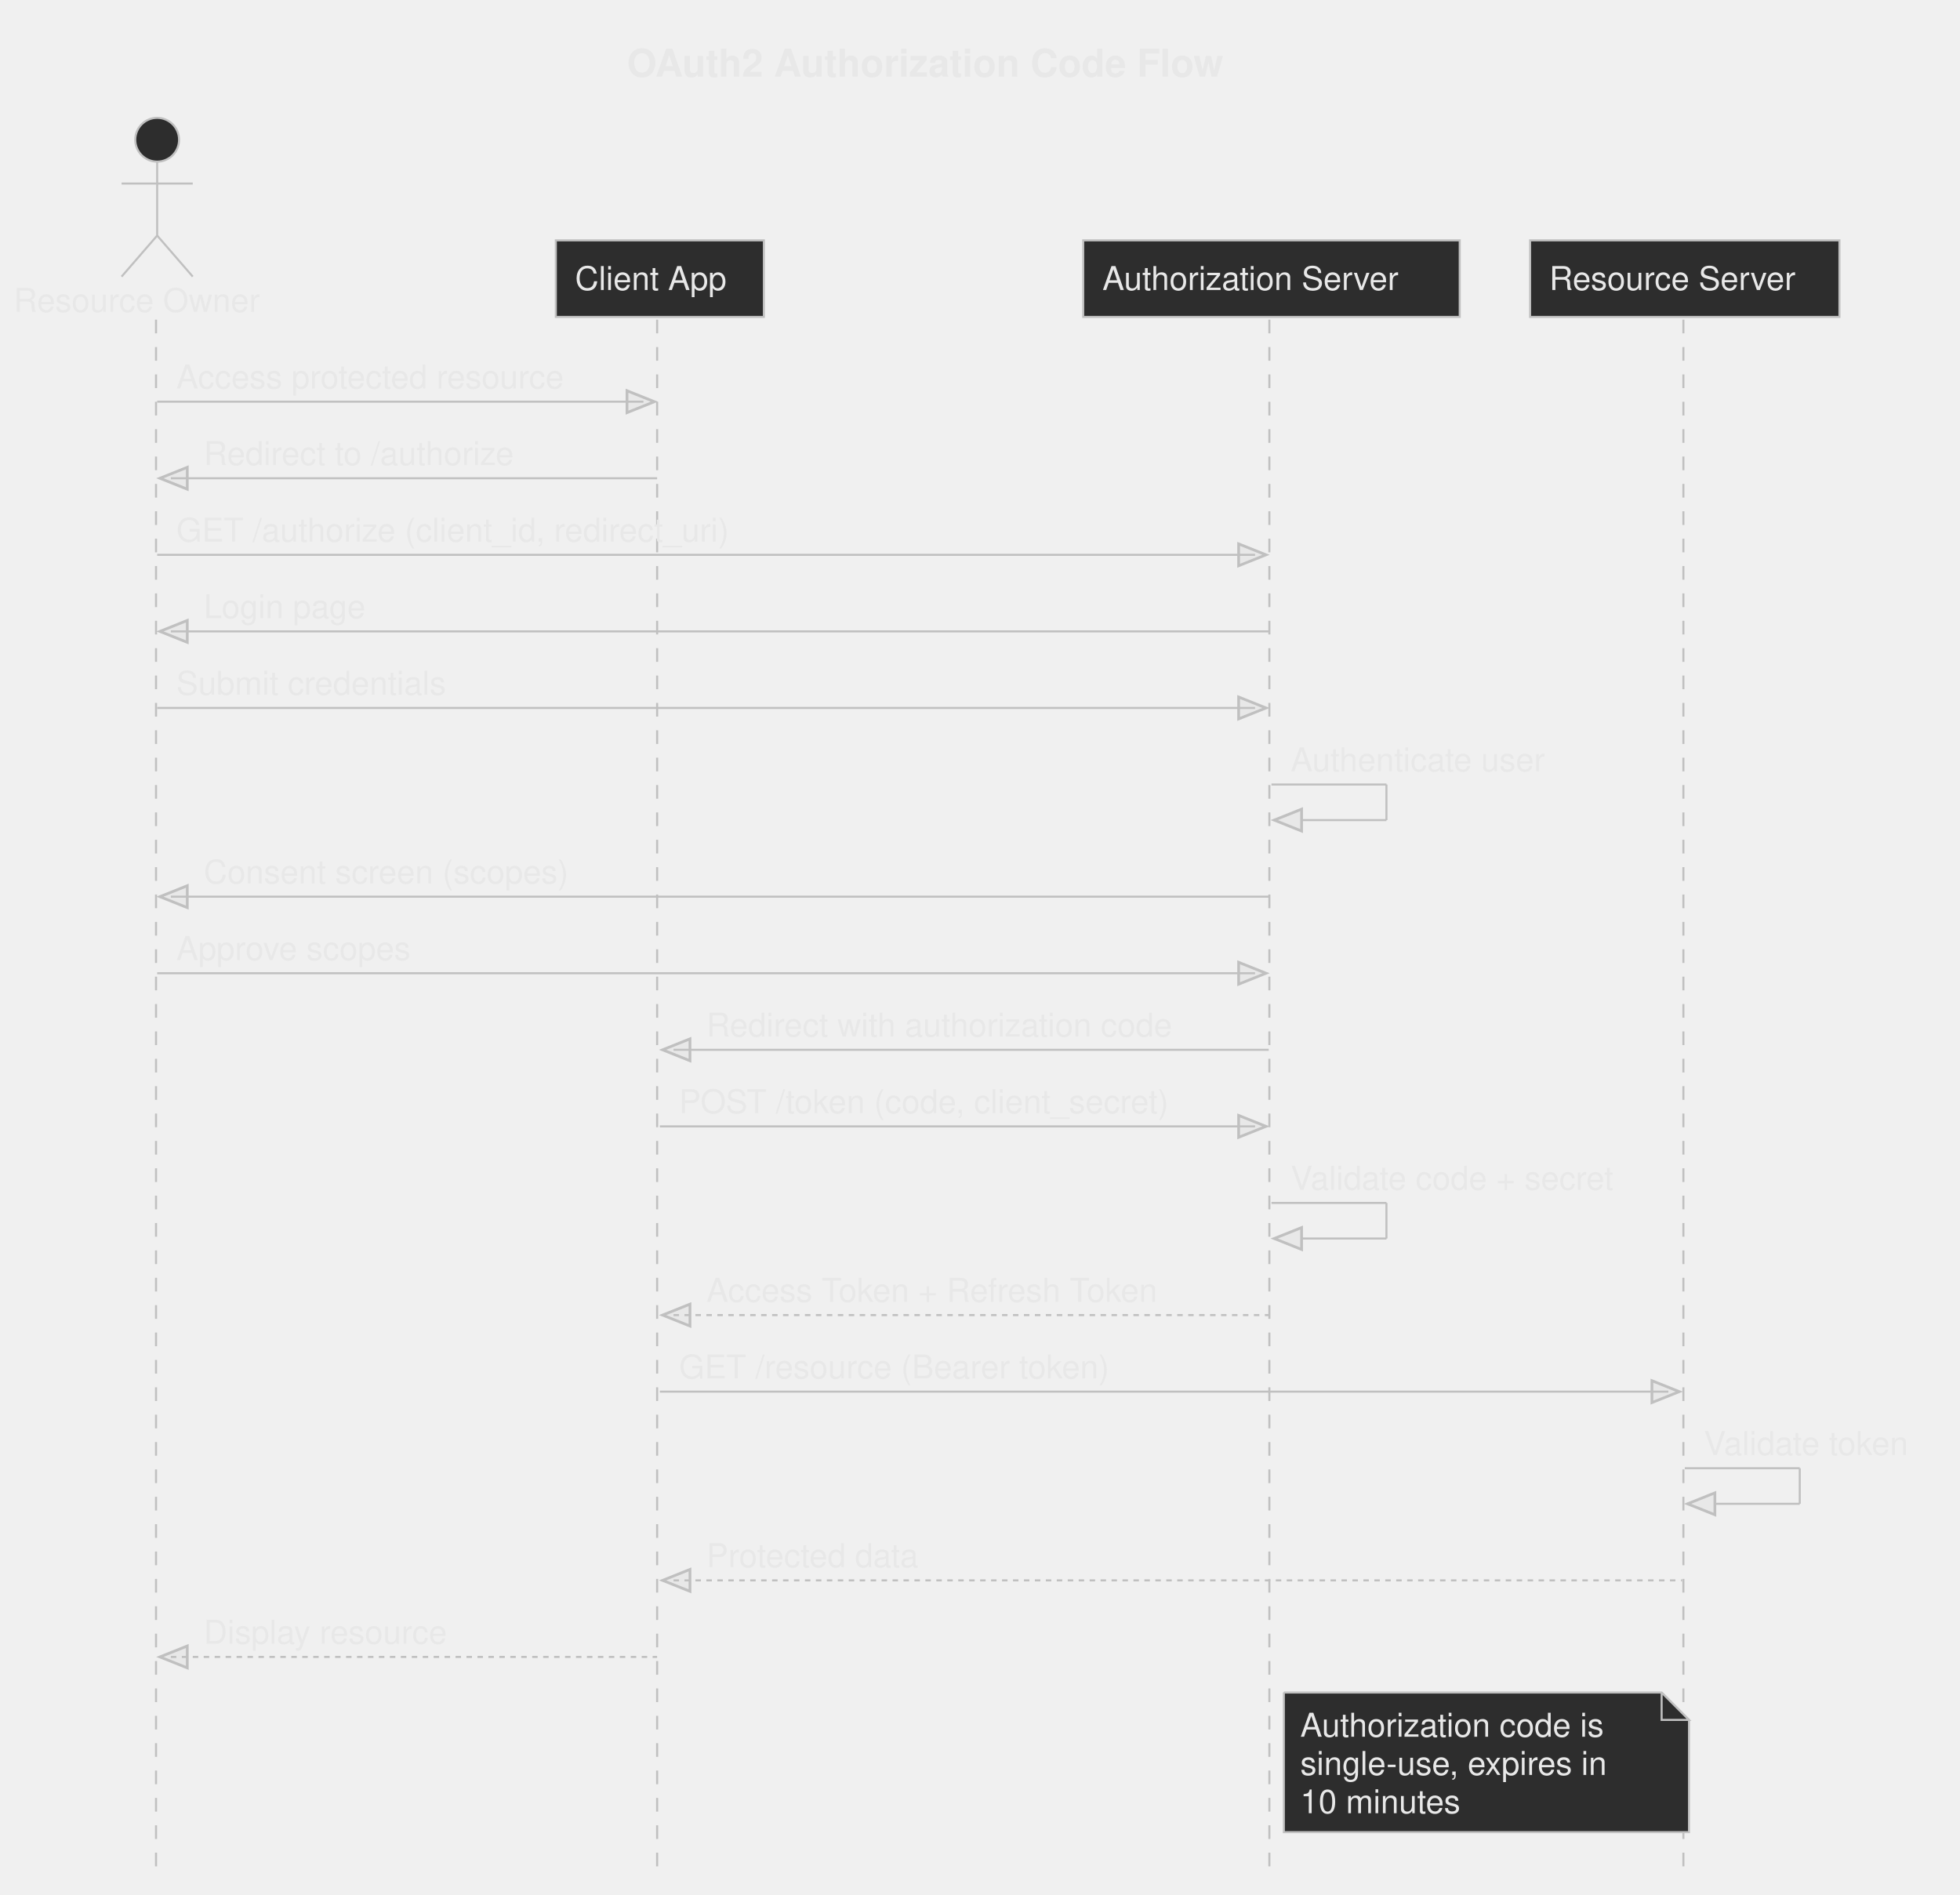
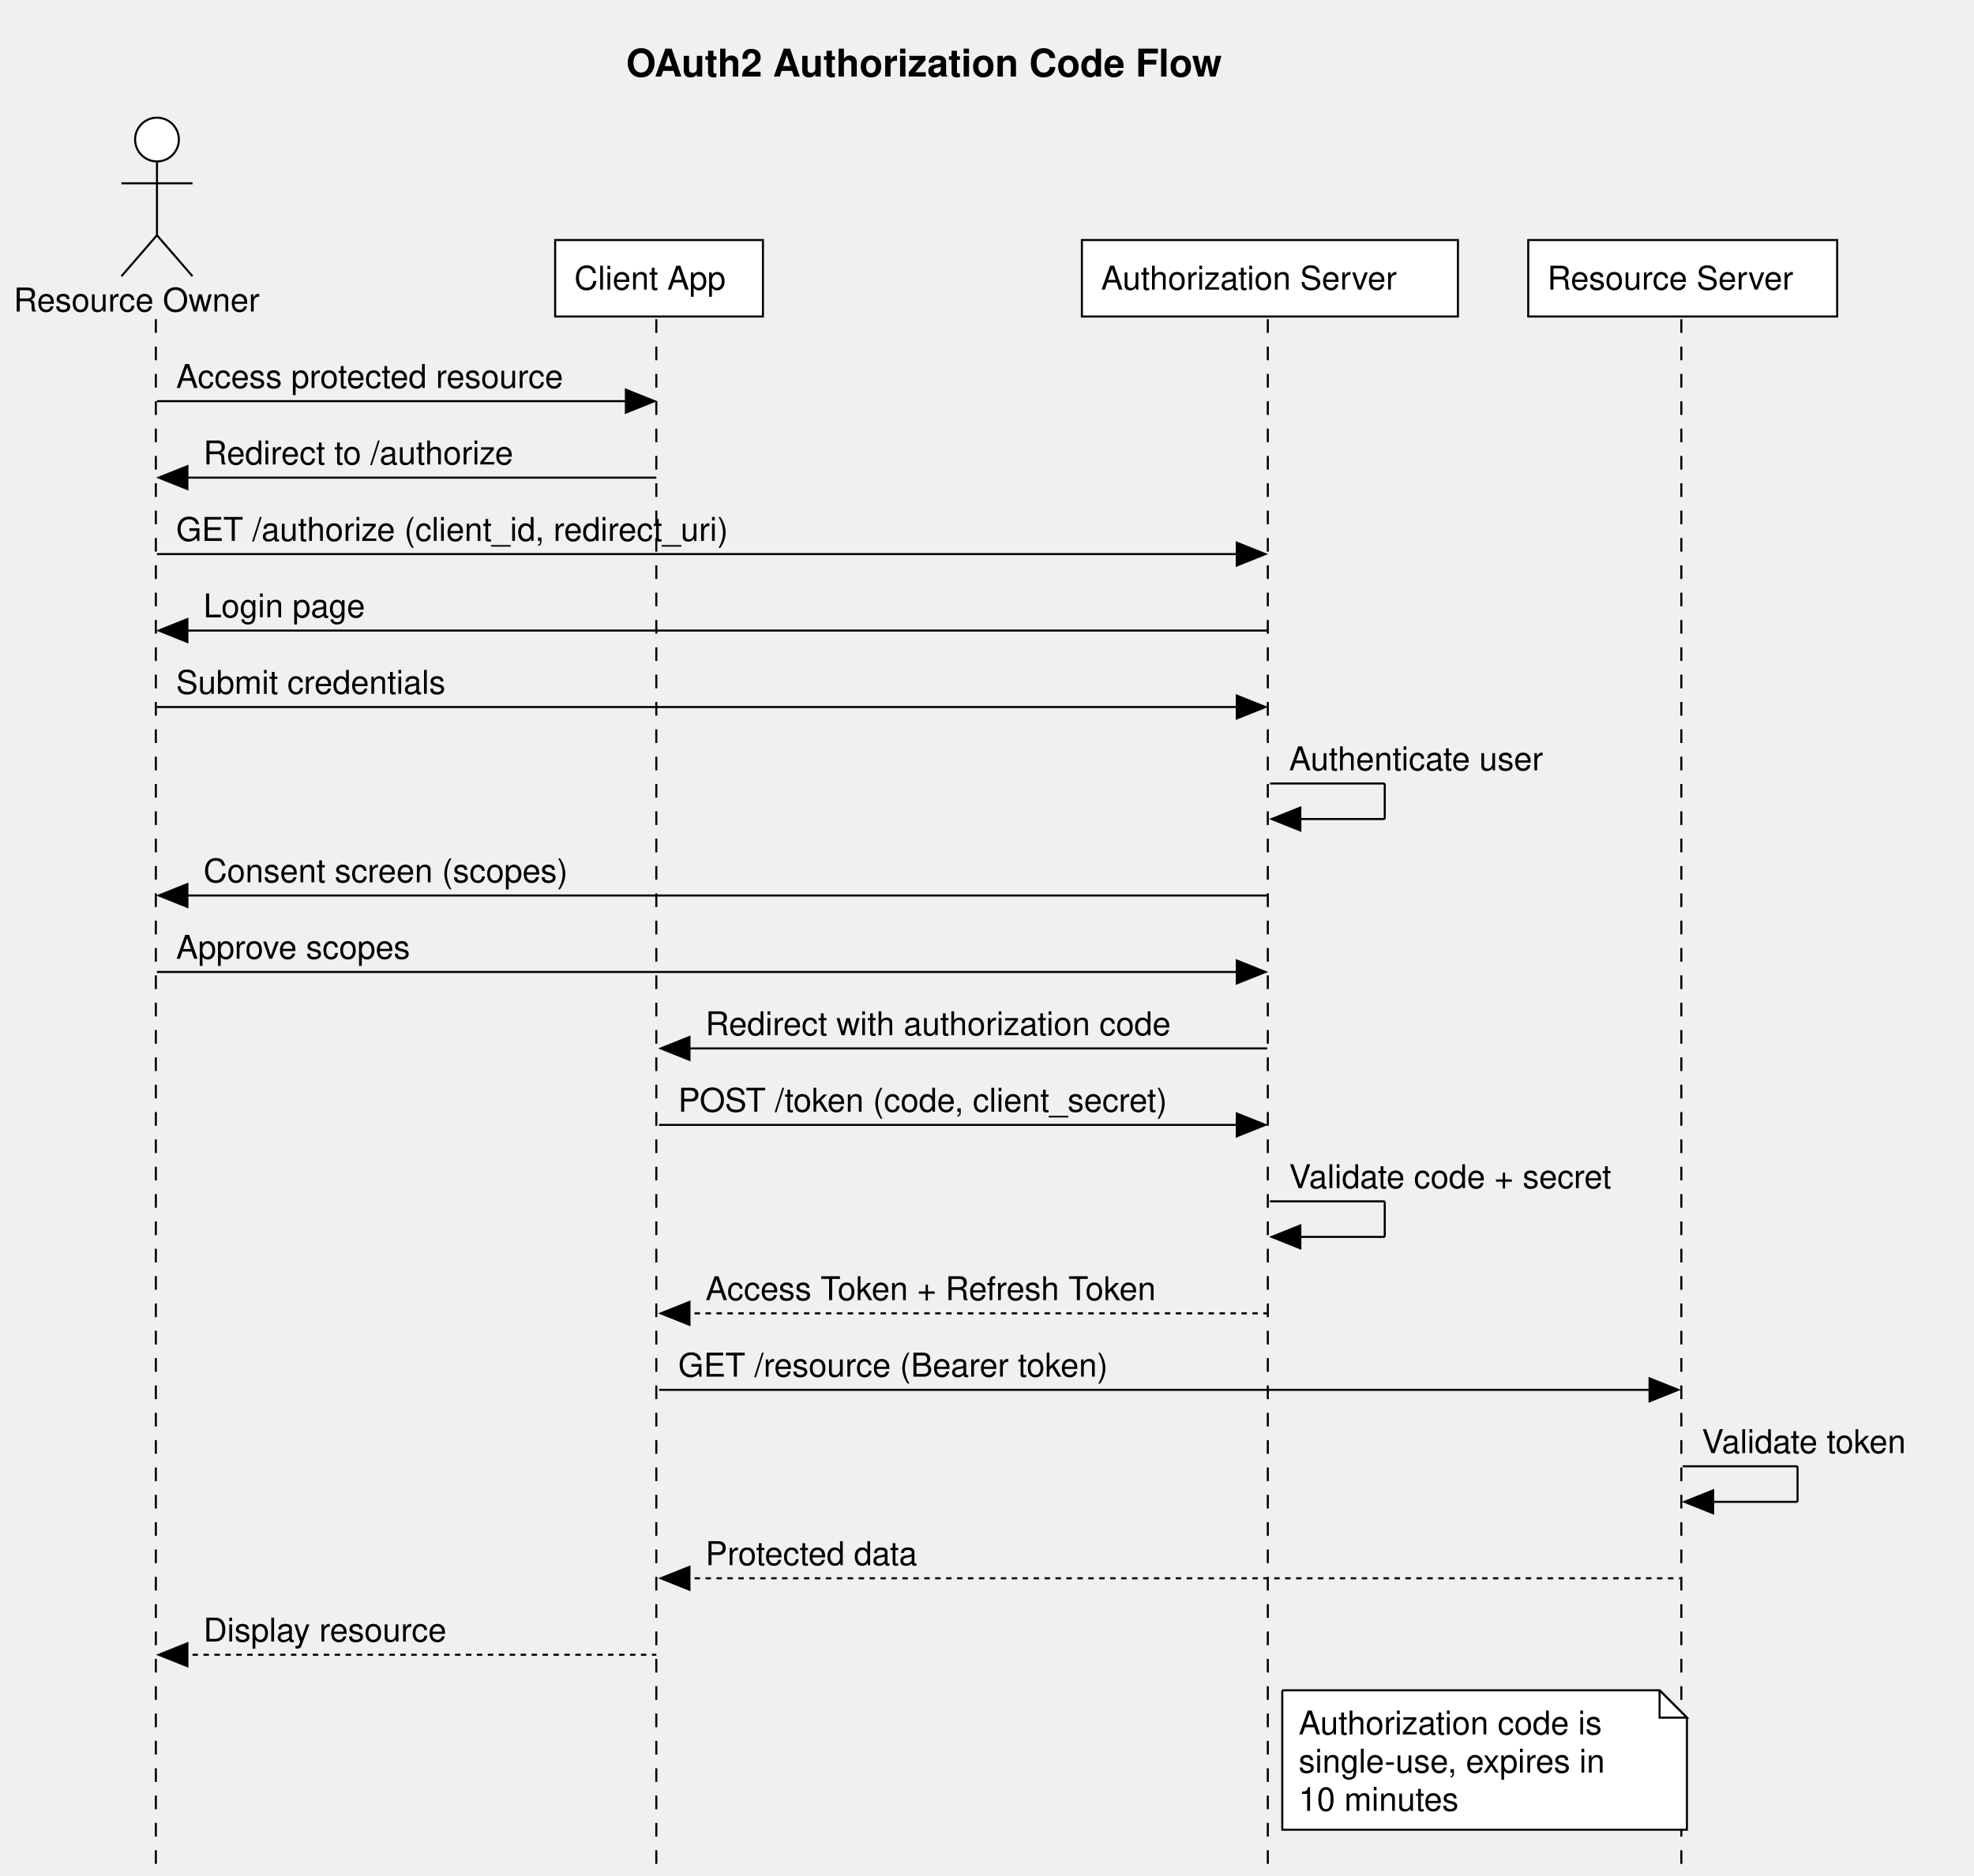
- <svg xmlns="http://www.w3.org/2000/svg" contentStyleType="text/css" data-diagram-type="SEQUENCE" height="692px" preserveAspectRatio="none" style="width:716px;height:692px;background:#1A1A1A;" version="1.1" viewBox="0 0 716 692" width="716px" zoomAndPan="magnify">
+ <svg xmlns="http://www.w3.org/2000/svg" contentStyleType="text/css" data-diagram-type="SEQUENCE" height="686px" preserveAspectRatio="none" style="width:722px;height:686px;background:#FFFFFF;" version="1.1" viewBox="0 0 722 686" width="722px" zoomAndPan="magnify">
+   <style>@media (prefers-color-scheme: dark) {
+  svg {
+  background: transparent !important;
+  }
+  [style*="background:#FFFFFF"], [style*="background: #FFFFFF"],
+  [style*="background:#ffffff"], [style*="background: #ffffff"] {
+  background: #1e1e2e !important;
+  }
+  [fill="#FFFFFF"], [fill="#ffffff"], [fill="#FFF"], [fill="#fff"],
+  [fill="#FEFEFE"], [fill="#fefefe"], [fill="#F1F1F1"], [fill="#f1f1f1"],
+  [fill="#EEEEEE"], [fill="#eeeeee"], [fill="#ECECEC"], [fill="#ececec"],
+  [fill="#FFFFCC"], [fill="#ffffcc"] {
+  fill: #1e1e2e !important;
+  }
+  /* Use case ellipses/circles: transparent fill so outline visible */
+  ellipse[fill="#FFFFFF"], ellipse[fill="#ffffff"],
+  ellipse[fill="#FFF"], ellipse[fill="#fff"],
+  ellipse[fill="#FEFEFE"], ellipse[fill="#fefefe"],
+  ellipse[style*="fill:#FFFFFF"], ellipse[style*="fill:#ffffff"],
+  circle[fill="#FFFFFF"], circle[fill="#ffffff"],
+  circle[fill="#FFF"], circle[fill="#fff"],
+  circle[fill="#FEFEFE"], circle[fill="#fefefe"],
+  circle[style*="fill:#FFFFFF"], circle[style*="fill:#ffffff"] {
+  fill: none !important;
+  stroke-width: 1.5 !important;
+  }
+  [stroke="#000000"], [stroke="#000"], [stroke="#181818"],
+  [stroke="#222222"], [stroke="#222"], [stroke="#333333"], [stroke="#333"] {
+  stroke: #c9d1d9 !important;
+  }
+  [style*="stroke:#181818"], [style*="stroke: #181818"],
+  [style*="stroke:#000000"], [style*="stroke: #000000"],
+  [style*="stroke:#222222"], [style*="stroke: #222222"],
+  [style*="stroke:#333333"], [style*="stroke: #333333"] {
+  stroke: #c9d1d9 !important;
+  }
+  [style*="stroke:#FFDD88"], [style*="stroke: #FFDD88"],
+  [style*="stroke:#ffdd88"], [style*="stroke: #ffdd88"] {
+  stroke: #6e7681 !important;
+  }
+  text, [fill="#000000"], [fill="#000"], [fill="#181818"], [fill="#222222"] {
+  fill: #c9d1d9 !important;
+  }
+  polygon[fill="#000000"], polygon[fill="#181818"], polygon[fill="#222222"],
+  polygon[fill="#333333"] {
+  fill: #c9d1d9 !important;
+  stroke: #c9d1d9 !important;
+  }
+  rect[style*="stroke:#000000"], rect[style*="stroke: #000000"],
+  rect[style*="stroke:#181818"], rect[style*="stroke: #181818"] {
+  stroke: #c9d1d9 !important;
+  }
+  ellipse[style*="stroke:#000000"], ellipse[style*="stroke: #000000"],
+  ellipse[style*="stroke:#181818"], ellipse[style*="stroke: #181818"] {
+  stroke: #c9d1d9 !important;
+  }
+  polygon[style*="stroke:#000000"], polygon[style*="stroke: #000000"],
+  polygon[style*="stroke:#181818"], polygon[style*="stroke: #181818"],
+  polygon[style*="stroke:#222222"], polygon[style*="stroke: #222222"] {
+  stroke: #c9d1d9 !important;
+  }
+  line[stroke="#181818"], line[stroke="#000000"],
+  line[style*="stroke:#181818"], line[style*="stroke: #181818"],
+  line[style*="stroke:#000000"], line[style*="stroke: #000000"] {
+  stroke: #6e7681 !important;
+  stroke-dasharray: 4 3 !important;
+  }
+  text[font-weight="700"], text[font-weight="bold"] {
+  fill: #f0f6fc !important;
+  }
+ }</style>
  <defs />
  <g>
-     <text fill="#E8E8E8" font-family="Helvetica" font-size="14" font-weight="bold" lengthAdjust="spacing" textLength="257.503" x="229.022" y="27.995">OAuth2 Authorization Code Flow</text>
-     <g>
-       <rect fill="#E8E8E8" fill-opacity="0" height="568.406" width="8" x="53.415" y="116.766" />
-       <line style="stroke:#C0C0C0;stroke-width:0.75;stroke-dasharray:5,5;" x1="57" x2="57" y1="116.766" y2="685.172" />
-     </g>
-     <g>
-       <rect fill="#E8E8E8" fill-opacity="0" height="568.406" width="8" x="237.048" y="116.766" />
-       <line style="stroke:#C0C0C0;stroke-width:0.75;stroke-dasharray:5,5;" x1="240.049" x2="240.049" y1="116.766" y2="685.172" />
-     </g>
-     <g>
-       <rect fill="#E8E8E8" fill-opacity="0" height="568.406" width="8" x="460.478" y="116.766" />
-       <line style="stroke:#C0C0C0;stroke-width:0.75;stroke-dasharray:5,5;" x1="463.708" x2="463.708" y1="116.766" y2="685.172" />
-     </g>
-     <g>
-       <rect fill="#E8E8E8" fill-opacity="0" height="568.406" width="8" x="611.458" y="116.766" />
-       <line style="stroke:#C0C0C0;stroke-width:0.75;stroke-dasharray:5,5;" x1="614.958" x2="614.958" y1="116.766" y2="685.172" />
-     </g>
-     <g class="participant participant-head" data-participant="User">
-       <text fill="#E8E8E8" font-family="Helvetica" font-size="12" lengthAdjust="spacing" textLength="98.83" x="5" y="113.936">Resource Owner</text>
-       <ellipse cx="57.415" cy="51.047" fill="#2D2D2D" rx="8" ry="8" style="stroke:#C0C0C0;stroke-width:0.75;" />
-       <path d="M57.415,59.047 L57.415,86.047 M44.415,67.047 L70.415,67.047 M57.415,86.047 L44.415,101.047 M57.415,86.047 L70.415,101.047" fill="none" style="stroke:#C0C0C0;stroke-width:0.75;" />
-     </g>
-     <g class="participant participant-head" data-participant="Client">
-       <rect fill="#2D2D2D" height="27.969" style="stroke:#C0C0C0;stroke-width:0.75;" width="75.998" x="203.049" y="87.797" />
-       <text fill="#E8E8E8" font-family="Helvetica" font-size="12" lengthAdjust="spacing" textLength="61.998" x="210.049" y="105.936">Client App</text>
-     </g>
-     <g class="participant participant-head" data-participant="AuthServer">
-       <rect fill="#2D2D2D" height="27.969" style="stroke:#C0C0C0;stroke-width:0.75;" width="137.539" x="395.708" y="87.797" />
-       <text fill="#E8E8E8" font-family="Helvetica" font-size="12" lengthAdjust="spacing" textLength="123.539" x="402.708" y="105.936">Authorization Server</text>
-     </g>
-     <g class="participant participant-head" data-participant="Resource">
-       <rect fill="#2D2D2D" height="27.969" style="stroke:#C0C0C0;stroke-width:0.75;" width="113" x="558.958" y="87.797" />
-       <text fill="#E8E8E8" font-family="Helvetica" font-size="12" lengthAdjust="spacing" textLength="99" x="565.958" y="105.936">Resource Server</text>
-     </g>
-     <g class="message" data-participant-1="User" data-participant-2="Client">
-       <polygon fill="#E8E8E8" points="229.048,142.734,239.048,146.734,229.048,150.734" style="stroke:#C0C0C0;stroke-width:1;" />
-       <line style="stroke:#C0C0C0;stroke-width:0.75;" x1="57.415" x2="235.048" y1="146.734" y2="146.734" />
-       <text fill="#E8E8E8" font-family="Helvetica" font-size="12" lengthAdjust="spacing" textLength="159.633" x="64.415" y="141.904">Access protected resource</text>
-     </g>
-     <g class="message" data-participant-1="Client" data-participant-2="User">
-       <polygon fill="#E8E8E8" points="68.415,170.703,58.415,174.703,68.415,178.703" style="stroke:#C0C0C0;stroke-width:1;" />
-       <line style="stroke:#C0C0C0;stroke-width:0.75;" x1="62.415" x2="240.048" y1="174.703" y2="174.703" />
-       <text fill="#E8E8E8" font-family="Helvetica" font-size="12" lengthAdjust="spacing" textLength="130.57" x="74.415" y="169.873">Redirect to /authorize</text>
-     </g>
-     <g class="message" data-participant-1="User" data-participant-2="AuthServer">
-       <polygon fill="#E8E8E8" points="452.478,198.672,462.478,202.672,452.478,206.672" style="stroke:#C0C0C0;stroke-width:1;" />
-       <line style="stroke:#C0C0C0;stroke-width:0.75;" x1="57.415" x2="458.478" y1="202.672" y2="202.672" />
-       <text fill="#E8E8E8" font-family="Helvetica" font-size="12" lengthAdjust="spacing" textLength="228.106" x="64.415" y="197.842">GET /authorize (client_id, redirect_uri)</text>
-     </g>
-     <g class="message" data-participant-1="AuthServer" data-participant-2="User">
-       <polygon fill="#E8E8E8" points="68.415,226.641,58.415,230.641,68.415,234.641" style="stroke:#C0C0C0;stroke-width:1;" />
-       <line style="stroke:#C0C0C0;stroke-width:0.75;" x1="62.415" x2="463.478" y1="230.641" y2="230.641" />
-       <text fill="#E8E8E8" font-family="Helvetica" font-size="12" lengthAdjust="spacing" textLength="66.369" x="74.415" y="225.81">Login page</text>
-     </g>
-     <g class="message" data-participant-1="User" data-participant-2="AuthServer">
-       <polygon fill="#E8E8E8" points="452.478,254.609,462.478,258.609,452.478,262.609" style="stroke:#C0C0C0;stroke-width:1;" />
-       <line style="stroke:#C0C0C0;stroke-width:0.75;" x1="57.415" x2="458.478" y1="258.609" y2="258.609" />
-       <text fill="#E8E8E8" font-family="Helvetica" font-size="12" lengthAdjust="spacing" textLength="112.881" x="64.415" y="253.779">Submit credentials</text>
-     </g>
-     <g class="message" data-participant-1="AuthServer" data-participant-2="AuthServer">
-       <line style="stroke:#C0C0C0;stroke-width:0.75;" x1="464.478" x2="506.478" y1="286.578" y2="286.578" />
-       <line style="stroke:#C0C0C0;stroke-width:0.75;" x1="506.478" x2="506.478" y1="286.578" y2="299.578" />
-       <line style="stroke:#C0C0C0;stroke-width:0.75;" x1="465.478" x2="506.478" y1="299.578" y2="299.578" />
-       <polygon fill="#E8E8E8" points="475.478,295.578,465.478,299.578,475.478,303.578" style="stroke:#C0C0C0;stroke-width:1;" />
-       <text fill="#E8E8E8" font-family="Helvetica" font-size="12" lengthAdjust="spacing" textLength="107.18" x="471.478" y="281.748">Authenticate user</text>
-     </g>
-     <g class="message" data-participant-1="AuthServer" data-participant-2="User">
-       <polygon fill="#E8E8E8" points="68.415,323.547,58.415,327.547,68.415,331.547" style="stroke:#C0C0C0;stroke-width:1;" />
-       <line style="stroke:#C0C0C0;stroke-width:0.75;" x1="62.415" x2="463.478" y1="327.547" y2="327.547" />
-       <text fill="#E8E8E8" font-family="Helvetica" font-size="12" lengthAdjust="spacing" textLength="147.861" x="74.415" y="322.717">Consent screen (scopes)</text>
-     </g>
-     <g class="message" data-participant-1="User" data-participant-2="AuthServer">
-       <polygon fill="#E8E8E8" points="452.478,351.516,462.478,355.516,452.478,359.516" style="stroke:#C0C0C0;stroke-width:1;" />
-       <line style="stroke:#C0C0C0;stroke-width:0.75;" x1="57.415" x2="458.478" y1="355.516" y2="355.516" />
-       <text fill="#E8E8E8" font-family="Helvetica" font-size="12" lengthAdjust="spacing" textLength="95.461" x="64.415" y="350.685">Approve scopes</text>
-     </g>
-     <g class="message" data-participant-1="AuthServer" data-participant-2="Client">
-       <polygon fill="#E8E8E8" points="252.048,379.484,242.048,383.484,252.048,387.484" style="stroke:#C0C0C0;stroke-width:1;" />
-       <line style="stroke:#C0C0C0;stroke-width:0.75;" x1="246.048" x2="463.478" y1="383.484" y2="383.484" />
-       <text fill="#E8E8E8" font-family="Helvetica" font-size="12" lengthAdjust="spacing" textLength="195.65" x="258.048" y="378.654">Redirect with authorization code</text>
-     </g>
-     <g class="message" data-participant-1="Client" data-participant-2="AuthServer">
-       <polygon fill="#E8E8E8" points="452.478,407.453,462.478,411.453,452.478,415.453" style="stroke:#C0C0C0;stroke-width:1;" />
-       <line style="stroke:#C0C0C0;stroke-width:0.75;" x1="241.048" x2="458.478" y1="411.453" y2="411.453" />
-       <text fill="#E8E8E8" font-family="Helvetica" font-size="12" lengthAdjust="spacing" textLength="199.43" x="248.048" y="406.623">POST /token (code, client_secret)</text>
-     </g>
-     <g class="message" data-participant-1="AuthServer" data-participant-2="AuthServer">
-       <line style="stroke:#C0C0C0;stroke-width:0.75;" x1="464.478" x2="506.478" y1="439.422" y2="439.422" />
-       <line style="stroke:#C0C0C0;stroke-width:0.75;" x1="506.478" x2="506.478" y1="439.422" y2="452.422" />
-       <line style="stroke:#C0C0C0;stroke-width:0.75;" x1="465.478" x2="506.478" y1="452.422" y2="452.422" />
-       <polygon fill="#E8E8E8" points="475.478,448.422,465.478,452.422,475.478,456.422" style="stroke:#C0C0C0;stroke-width:1;" />
-       <text fill="#E8E8E8" font-family="Helvetica" font-size="12" lengthAdjust="spacing" textLength="136.981" x="471.478" y="434.592">Validate code + secret</text>
-     </g>
-     <g class="message" data-participant-1="AuthServer" data-participant-2="Client">
-       <polygon fill="#E8E8E8" points="252.048,476.391,242.048,480.391,252.048,484.391" style="stroke:#C0C0C0;stroke-width:1;" />
-       <line style="stroke:#C0C0C0;stroke-width:0.75;stroke-dasharray:2,2;" x1="246.048" x2="463.478" y1="480.391" y2="480.391" />
-       <text fill="#E8E8E8" font-family="Helvetica" font-size="12" lengthAdjust="spacing" textLength="185.941" x="258.048" y="475.56">Access Token + Refresh Token</text>
-     </g>
-     <g class="message" data-participant-1="Client" data-participant-2="Resource">
-       <polygon fill="#E8E8E8" points="603.458,504.359,613.458,508.359,603.458,512.359" style="stroke:#C0C0C0;stroke-width:1;" />
-       <line style="stroke:#C0C0C0;stroke-width:0.75;" x1="241.048" x2="609.458" y1="508.359" y2="508.359" />
-       <text fill="#E8E8E8" font-family="Helvetica" font-size="12" lengthAdjust="spacing" textLength="175.693" x="248.048" y="503.529">GET /resource (Bearer token)</text>
-     </g>
-     <g class="message" data-participant-1="Resource" data-participant-2="Resource">
-       <line style="stroke:#C0C0C0;stroke-width:0.75;" x1="615.458" x2="657.458" y1="536.328" y2="536.328" />
-       <line style="stroke:#C0C0C0;stroke-width:0.75;" x1="657.458" x2="657.458" y1="536.328" y2="549.328" />
-       <line style="stroke:#C0C0C0;stroke-width:0.75;" x1="616.458" x2="657.458" y1="549.328" y2="549.328" />
-       <polygon fill="#E8E8E8" points="626.458,545.328,616.458,549.328,626.458,553.328" style="stroke:#C0C0C0;stroke-width:1;" />
-       <text fill="#E8E8E8" font-family="Helvetica" font-size="12" lengthAdjust="spacing" textLength="87.088" x="622.458" y="531.498">Validate token</text>
-     </g>
-     <g class="message" data-participant-1="Resource" data-participant-2="Client">
-       <polygon fill="#E8E8E8" points="252.048,573.297,242.048,577.297,252.048,581.297" style="stroke:#C0C0C0;stroke-width:1;" />
-       <line style="stroke:#C0C0C0;stroke-width:0.75;stroke-dasharray:2,2;" x1="246.048" x2="614.458" y1="577.297" y2="577.297" />
-       <text fill="#E8E8E8" font-family="Helvetica" font-size="12" lengthAdjust="spacing" textLength="88.746" x="258.048" y="572.467">Protected data</text>
-     </g>
-     <g class="message" data-participant-1="Client" data-participant-2="User">
-       <polygon fill="#E8E8E8" points="68.415,601.266,58.415,605.266,68.415,609.266" style="stroke:#C0C0C0;stroke-width:1;" />
-       <line style="stroke:#C0C0C0;stroke-width:0.75;stroke-dasharray:2,2;" x1="62.415" x2="240.048" y1="605.266" y2="605.266" />
-       <text fill="#E8E8E8" font-family="Helvetica" font-size="12" lengthAdjust="spacing" textLength="100.477" x="74.415" y="600.436">Display resource</text>
-     </g>
-     <path d="M469,618.266 L469,669.266 L617,669.266 L617,628.266 L607,618.266 L469,618.266" fill="#2D2D2D" style="stroke:#C0C0C0;stroke-width:0.75;" />
-     <path d="M607,618.266 L607,628.266 L617,628.266 L607,618.266" fill="#2D2D2D" style="stroke:#C0C0C0;stroke-width:0.75;" />
-     <text fill="#E8E8E8" font-family="Helvetica" font-size="12" lengthAdjust="spacing" textLength="126.527" x="475" y="634.404">Authorization code is</text>
-     <text fill="#E8E8E8" font-family="Helvetica" font-size="12" lengthAdjust="spacing" textLength="127.482" x="475" y="648.373">single-use, expires in</text>
-     <text fill="#E8E8E8" font-family="Helvetica" font-size="12" lengthAdjust="spacing" textLength="67.658" x="475" y="662.342">10 minutes</text>
+     <g class="title" data-source-line="45">
+       <text fill="#000000" font-family="Helvetica" font-size="14" font-weight="700" lengthAdjust="spacing" textLength="257.503" x="229.022" y="27.995">OAuth2 Authorization Code Flow</text>
+     </g>
+     <g class="participant-lifeline" data-entity-uid="part1" data-qualified-name="User" data-source-line="47" id="part1-lifeline">
+       <g>
+         <rect fill="#000000" fill-opacity="0" height="568.406" width="8" x="53.415" y="116.766" />
+         <line style="stroke:#000000;stroke-width:0.75;stroke-dasharray:5,5;" x1="57" x2="57" y1="116.766" y2="685.172" />
+       </g>
+     </g>
+     <g class="participant-lifeline" data-entity-uid="part2" data-qualified-name="Client" data-source-line="48" id="part2-lifeline">
+       <g>
+         <rect fill="#000000" fill-opacity="0" height="568.406" width="8" x="237.048" y="116.766" />
+         <line style="stroke:#000000;stroke-width:0.75;stroke-dasharray:5,5;" x1="240.049" x2="240.049" y1="116.766" y2="685.172" />
+       </g>
+     </g>
+     <g class="participant-lifeline" data-entity-uid="part3" data-qualified-name="AuthServer" data-source-line="49" id="part3-lifeline">
+       <g>
+         <rect fill="#000000" fill-opacity="0" height="568.406" width="8" x="460.478" y="116.766" />
+         <line style="stroke:#000000;stroke-width:0.75;stroke-dasharray:5,5;" x1="463.708" x2="463.708" y1="116.766" y2="685.172" />
+       </g>
+     </g>
+     <g class="participant-lifeline" data-entity-uid="part4" data-qualified-name="Resource" data-source-line="50" id="part4-lifeline">
+       <g>
+         <rect fill="#000000" fill-opacity="0" height="568.406" width="8" x="611.458" y="116.766" />
+         <line style="stroke:#000000;stroke-width:0.75;stroke-dasharray:5,5;" x1="614.958" x2="614.958" y1="116.766" y2="685.172" />
+       </g>
+     </g>
+     <g class="participant participant-head" data-entity-uid="part1" data-qualified-name="User" data-source-line="47" id="part1-head">
+       <text fill="#000000" font-family="Helvetica" font-size="12" lengthAdjust="spacing" textLength="98.83" x="5" y="113.936">Resource Owner</text>
+       <ellipse cx="57.415" cy="51.047" fill="#FFFFFF" rx="8" ry="8" style="stroke:#000000;stroke-width:0.75;" />
+       <path d="M57.415,59.047 L57.415,86.047 M44.415,67.047 L70.415,67.047 M57.415,86.047 L44.415,101.047 M57.415,86.047 L70.415,101.047" fill="none" style="stroke:#000000;stroke-width:0.75;" />
+     </g>
+     <g class="participant participant-head" data-entity-uid="part2" data-qualified-name="Client" data-source-line="48" id="part2-head">
+       <rect fill="#FFFFFF" height="27.969" style="stroke:#000000;stroke-width:0.75;" width="75.998" x="203.049" y="87.797" />
+       <text fill="#000000" font-family="Helvetica" font-size="12" lengthAdjust="spacing" textLength="61.998" x="210.049" y="105.936">Client App</text>
+     </g>
+     <g class="participant participant-head" data-entity-uid="part3" data-qualified-name="AuthServer" data-source-line="49" id="part3-head">
+       <rect fill="#FFFFFF" height="27.969" style="stroke:#000000;stroke-width:0.75;" width="137.539" x="395.708" y="87.797" />
+       <text fill="#000000" font-family="Helvetica" font-size="12" lengthAdjust="spacing" textLength="123.539" x="402.708" y="105.936">Authorization Server</text>
+     </g>
+     <g class="participant participant-head" data-entity-uid="part4" data-qualified-name="Resource" data-source-line="50" id="part4-head">
+       <rect fill="#FFFFFF" height="27.969" style="stroke:#000000;stroke-width:0.75;" width="113" x="558.958" y="87.797" />
+       <text fill="#000000" font-family="Helvetica" font-size="12" lengthAdjust="spacing" textLength="99" x="565.958" y="105.936">Resource Server</text>
+     </g>
+     <g class="message" data-entity-1="part1" data-entity-2="part2" data-source-line="52" id="msg1">
+       <polygon fill="#000000" points="229.048,142.734,239.048,146.734,229.048,150.734" style="stroke:#000000;stroke-width:1;stroke-linejoin:miter;stroke-miterlimit:10;" />
+       <line style="stroke:#000000;stroke-width:0.75;" x1="57.415" x2="235.048" y1="146.734" y2="146.734" />
+       <text fill="#000000" font-family="Helvetica" font-size="12" lengthAdjust="spacing" textLength="159.633" x="64.415" y="141.904">Access protected resource</text>
+     </g>
+     <g class="message" data-entity-1="part2" data-entity-2="part1" data-source-line="53" id="msg2">
+       <polygon fill="#000000" points="68.415,170.703,58.415,174.703,68.415,178.703" style="stroke:#000000;stroke-width:1;stroke-linejoin:miter;stroke-miterlimit:10;" />
+       <line style="stroke:#000000;stroke-width:0.75;" x1="62.415" x2="240.048" y1="174.703" y2="174.703" />
+       <text fill="#000000" font-family="Helvetica" font-size="12" lengthAdjust="spacing" textLength="130.57" x="74.415" y="169.873">Redirect to /authorize</text>
+     </g>
+     <g class="message" data-entity-1="part1" data-entity-2="part3" data-source-line="54" id="msg3">
+       <polygon fill="#000000" points="452.478,198.672,462.478,202.672,452.478,206.672" style="stroke:#000000;stroke-width:1;stroke-linejoin:miter;stroke-miterlimit:10;" />
+       <line style="stroke:#000000;stroke-width:0.75;" x1="57.415" x2="458.478" y1="202.672" y2="202.672" />
+       <text fill="#000000" font-family="Helvetica" font-size="12" lengthAdjust="spacing" textLength="228.106" x="64.415" y="197.842">GET /authorize (client_id, redirect_uri)</text>
+     </g>
+     <g class="message" data-entity-1="part3" data-entity-2="part1" data-source-line="55" id="msg4">
+       <polygon fill="#000000" points="68.415,226.641,58.415,230.641,68.415,234.641" style="stroke:#000000;stroke-width:1;stroke-linejoin:miter;stroke-miterlimit:10;" />
+       <line style="stroke:#000000;stroke-width:0.75;" x1="62.415" x2="463.478" y1="230.641" y2="230.641" />
+       <text fill="#000000" font-family="Helvetica" font-size="12" lengthAdjust="spacing" textLength="66.369" x="74.415" y="225.81">Login page</text>
+     </g>
+     <g class="message" data-entity-1="part1" data-entity-2="part3" data-source-line="56" id="msg5">
+       <polygon fill="#000000" points="452.478,254.609,462.478,258.609,452.478,262.609" style="stroke:#000000;stroke-width:1;stroke-linejoin:miter;stroke-miterlimit:10;" />
+       <line style="stroke:#000000;stroke-width:0.75;" x1="57.415" x2="458.478" y1="258.609" y2="258.609" />
+       <text fill="#000000" font-family="Helvetica" font-size="12" lengthAdjust="spacing" textLength="112.881" x="64.415" y="253.779">Submit credentials</text>
+     </g>
+     <g class="message" data-entity-1="part3" data-entity-2="part3" data-source-line="57" id="msg6">
+       <line style="stroke:#000000;stroke-width:0.75;" x1="464.478" x2="506.478" y1="286.578" y2="286.578" />
+       <line style="stroke:#000000;stroke-width:0.75;" x1="506.478" x2="506.478" y1="286.578" y2="299.578" />
+       <line style="stroke:#000000;stroke-width:0.75;" x1="465.478" x2="506.478" y1="299.578" y2="299.578" />
+       <polygon fill="#000000" points="475.478,295.578,465.478,299.578,475.478,303.578" style="stroke:#000000;stroke-width:1;stroke-linejoin:miter;stroke-miterlimit:10;" />
+       <text fill="#000000" font-family="Helvetica" font-size="12" lengthAdjust="spacing" textLength="107.18" x="471.478" y="281.748">Authenticate user</text>
+     </g>
+     <g class="message" data-entity-1="part3" data-entity-2="part1" data-source-line="58" id="msg7">
+       <polygon fill="#000000" points="68.415,323.547,58.415,327.547,68.415,331.547" style="stroke:#000000;stroke-width:1;stroke-linejoin:miter;stroke-miterlimit:10;" />
+       <line style="stroke:#000000;stroke-width:0.75;" x1="62.415" x2="463.478" y1="327.547" y2="327.547" />
+       <text fill="#000000" font-family="Helvetica" font-size="12" lengthAdjust="spacing" textLength="147.861" x="74.415" y="322.717">Consent screen (scopes)</text>
+     </g>
+     <g class="message" data-entity-1="part1" data-entity-2="part3" data-source-line="59" id="msg8">
+       <polygon fill="#000000" points="452.478,351.516,462.478,355.516,452.478,359.516" style="stroke:#000000;stroke-width:1;stroke-linejoin:miter;stroke-miterlimit:10;" />
+       <line style="stroke:#000000;stroke-width:0.75;" x1="57.415" x2="458.478" y1="355.516" y2="355.516" />
+       <text fill="#000000" font-family="Helvetica" font-size="12" lengthAdjust="spacing" textLength="95.461" x="64.415" y="350.685">Approve scopes</text>
+     </g>
+     <g class="message" data-entity-1="part3" data-entity-2="part2" data-source-line="60" id="msg9">
+       <polygon fill="#000000" points="252.048,379.484,242.048,383.484,252.048,387.484" style="stroke:#000000;stroke-width:1;stroke-linejoin:miter;stroke-miterlimit:10;" />
+       <line style="stroke:#000000;stroke-width:0.75;" x1="246.048" x2="463.478" y1="383.484" y2="383.484" />
+       <text fill="#000000" font-family="Helvetica" font-size="12" lengthAdjust="spacing" textLength="195.65" x="258.048" y="378.654">Redirect with authorization code</text>
+     </g>
+     <g class="message" data-entity-1="part2" data-entity-2="part3" data-source-line="61" id="msg10">
+       <polygon fill="#000000" points="452.478,407.453,462.478,411.453,452.478,415.453" style="stroke:#000000;stroke-width:1;stroke-linejoin:miter;stroke-miterlimit:10;" />
+       <line style="stroke:#000000;stroke-width:0.75;" x1="241.048" x2="458.478" y1="411.453" y2="411.453" />
+       <text fill="#000000" font-family="Helvetica" font-size="12" lengthAdjust="spacing" textLength="199.43" x="248.048" y="406.623">POST /token (code, client_secret)</text>
+     </g>
+     <g class="message" data-entity-1="part3" data-entity-2="part3" data-source-line="62" id="msg11">
+       <line style="stroke:#000000;stroke-width:0.75;" x1="464.478" x2="506.478" y1="439.422" y2="439.422" />
+       <line style="stroke:#000000;stroke-width:0.75;" x1="506.478" x2="506.478" y1="439.422" y2="452.422" />
+       <line style="stroke:#000000;stroke-width:0.75;" x1="465.478" x2="506.478" y1="452.422" y2="452.422" />
+       <polygon fill="#000000" points="475.478,448.422,465.478,452.422,475.478,456.422" style="stroke:#000000;stroke-width:1;stroke-linejoin:miter;stroke-miterlimit:10;" />
+       <text fill="#000000" font-family="Helvetica" font-size="12" lengthAdjust="spacing" textLength="136.981" x="471.478" y="434.592">Validate code + secret</text>
+     </g>
+     <g class="message" data-entity-1="part3" data-entity-2="part2" data-source-line="63" id="msg12">
+       <polygon fill="#000000" points="252.048,476.391,242.048,480.391,252.048,484.391" style="stroke:#000000;stroke-width:1;stroke-linejoin:miter;stroke-miterlimit:10;" />
+       <line style="stroke:#000000;stroke-width:0.75;stroke-dasharray:2,2;" x1="246.048" x2="463.478" y1="480.391" y2="480.391" />
+       <text fill="#000000" font-family="Helvetica" font-size="12" lengthAdjust="spacing" textLength="185.941" x="258.048" y="475.56">Access Token + Refresh Token</text>
+     </g>
+     <g class="message" data-entity-1="part2" data-entity-2="part4" data-source-line="64" id="msg13">
+       <polygon fill="#000000" points="603.458,504.359,613.458,508.359,603.458,512.359" style="stroke:#000000;stroke-width:1;stroke-linejoin:miter;stroke-miterlimit:10;" />
+       <line style="stroke:#000000;stroke-width:0.75;" x1="241.048" x2="609.458" y1="508.359" y2="508.359" />
+       <text fill="#000000" font-family="Helvetica" font-size="12" lengthAdjust="spacing" textLength="175.693" x="248.048" y="503.529">GET /resource (Bearer token)</text>
+     </g>
+     <g class="message" data-entity-1="part4" data-entity-2="part4" data-source-line="65" id="msg14">
+       <line style="stroke:#000000;stroke-width:0.75;" x1="615.458" x2="657.458" y1="536.328" y2="536.328" />
+       <line style="stroke:#000000;stroke-width:0.75;" x1="657.458" x2="657.458" y1="536.328" y2="549.328" />
+       <line style="stroke:#000000;stroke-width:0.75;" x1="616.458" x2="657.458" y1="549.328" y2="549.328" />
+       <polygon fill="#000000" points="626.458,545.328,616.458,549.328,626.458,553.328" style="stroke:#000000;stroke-width:1;stroke-linejoin:miter;stroke-miterlimit:10;" />
+       <text fill="#000000" font-family="Helvetica" font-size="12" lengthAdjust="spacing" textLength="87.088" x="622.458" y="531.498">Validate token</text>
+     </g>
+     <g class="message" data-entity-1="part4" data-entity-2="part2" data-source-line="66" id="msg15">
+       <polygon fill="#000000" points="252.048,573.297,242.048,577.297,252.048,581.297" style="stroke:#000000;stroke-width:1;stroke-linejoin:miter;stroke-miterlimit:10;" />
+       <line style="stroke:#000000;stroke-width:0.75;stroke-dasharray:2,2;" x1="246.048" x2="614.458" y1="577.297" y2="577.297" />
+       <text fill="#000000" font-family="Helvetica" font-size="12" lengthAdjust="spacing" textLength="88.746" x="258.048" y="572.467">Protected data</text>
+     </g>
+     <g class="message" data-entity-1="part2" data-entity-2="part1" data-source-line="67" id="msg16">
+       <polygon fill="#000000" points="68.415,601.266,58.415,605.266,68.415,609.266" style="stroke:#000000;stroke-width:1;stroke-linejoin:miter;stroke-miterlimit:10;" />
+       <line style="stroke:#000000;stroke-width:0.75;stroke-dasharray:2,2;" x1="62.415" x2="240.048" y1="605.266" y2="605.266" />
+       <text fill="#000000" font-family="Helvetica" font-size="12" lengthAdjust="spacing" textLength="100.477" x="74.415" y="600.436">Display resource</text>
+     </g>
+     <path d="M469,618.266 L469,669.266 L617,669.266 L617,628.266 L607,618.266 L469,618.266" fill="#FFFFFF" style="stroke:#000000;stroke-width:0.75;" />
+     <path d="M607,618.266 L607,628.266 L617,628.266 L607,618.266" fill="#FFFFFF" style="stroke:#000000;stroke-width:0.75;" />
+     <text fill="#000000" font-family="Helvetica" font-size="12" lengthAdjust="spacing" textLength="126.527" x="475" y="634.404">Authorization code is</text>
+     <text fill="#000000" font-family="Helvetica" font-size="12" lengthAdjust="spacing" textLength="127.482" x="475" y="648.373">single-use, expires in</text>
+     <text fill="#000000" font-family="Helvetica" font-size="12" lengthAdjust="spacing" textLength="67.658" x="475" y="662.342">10 minutes</text>
  </g>
</svg>
